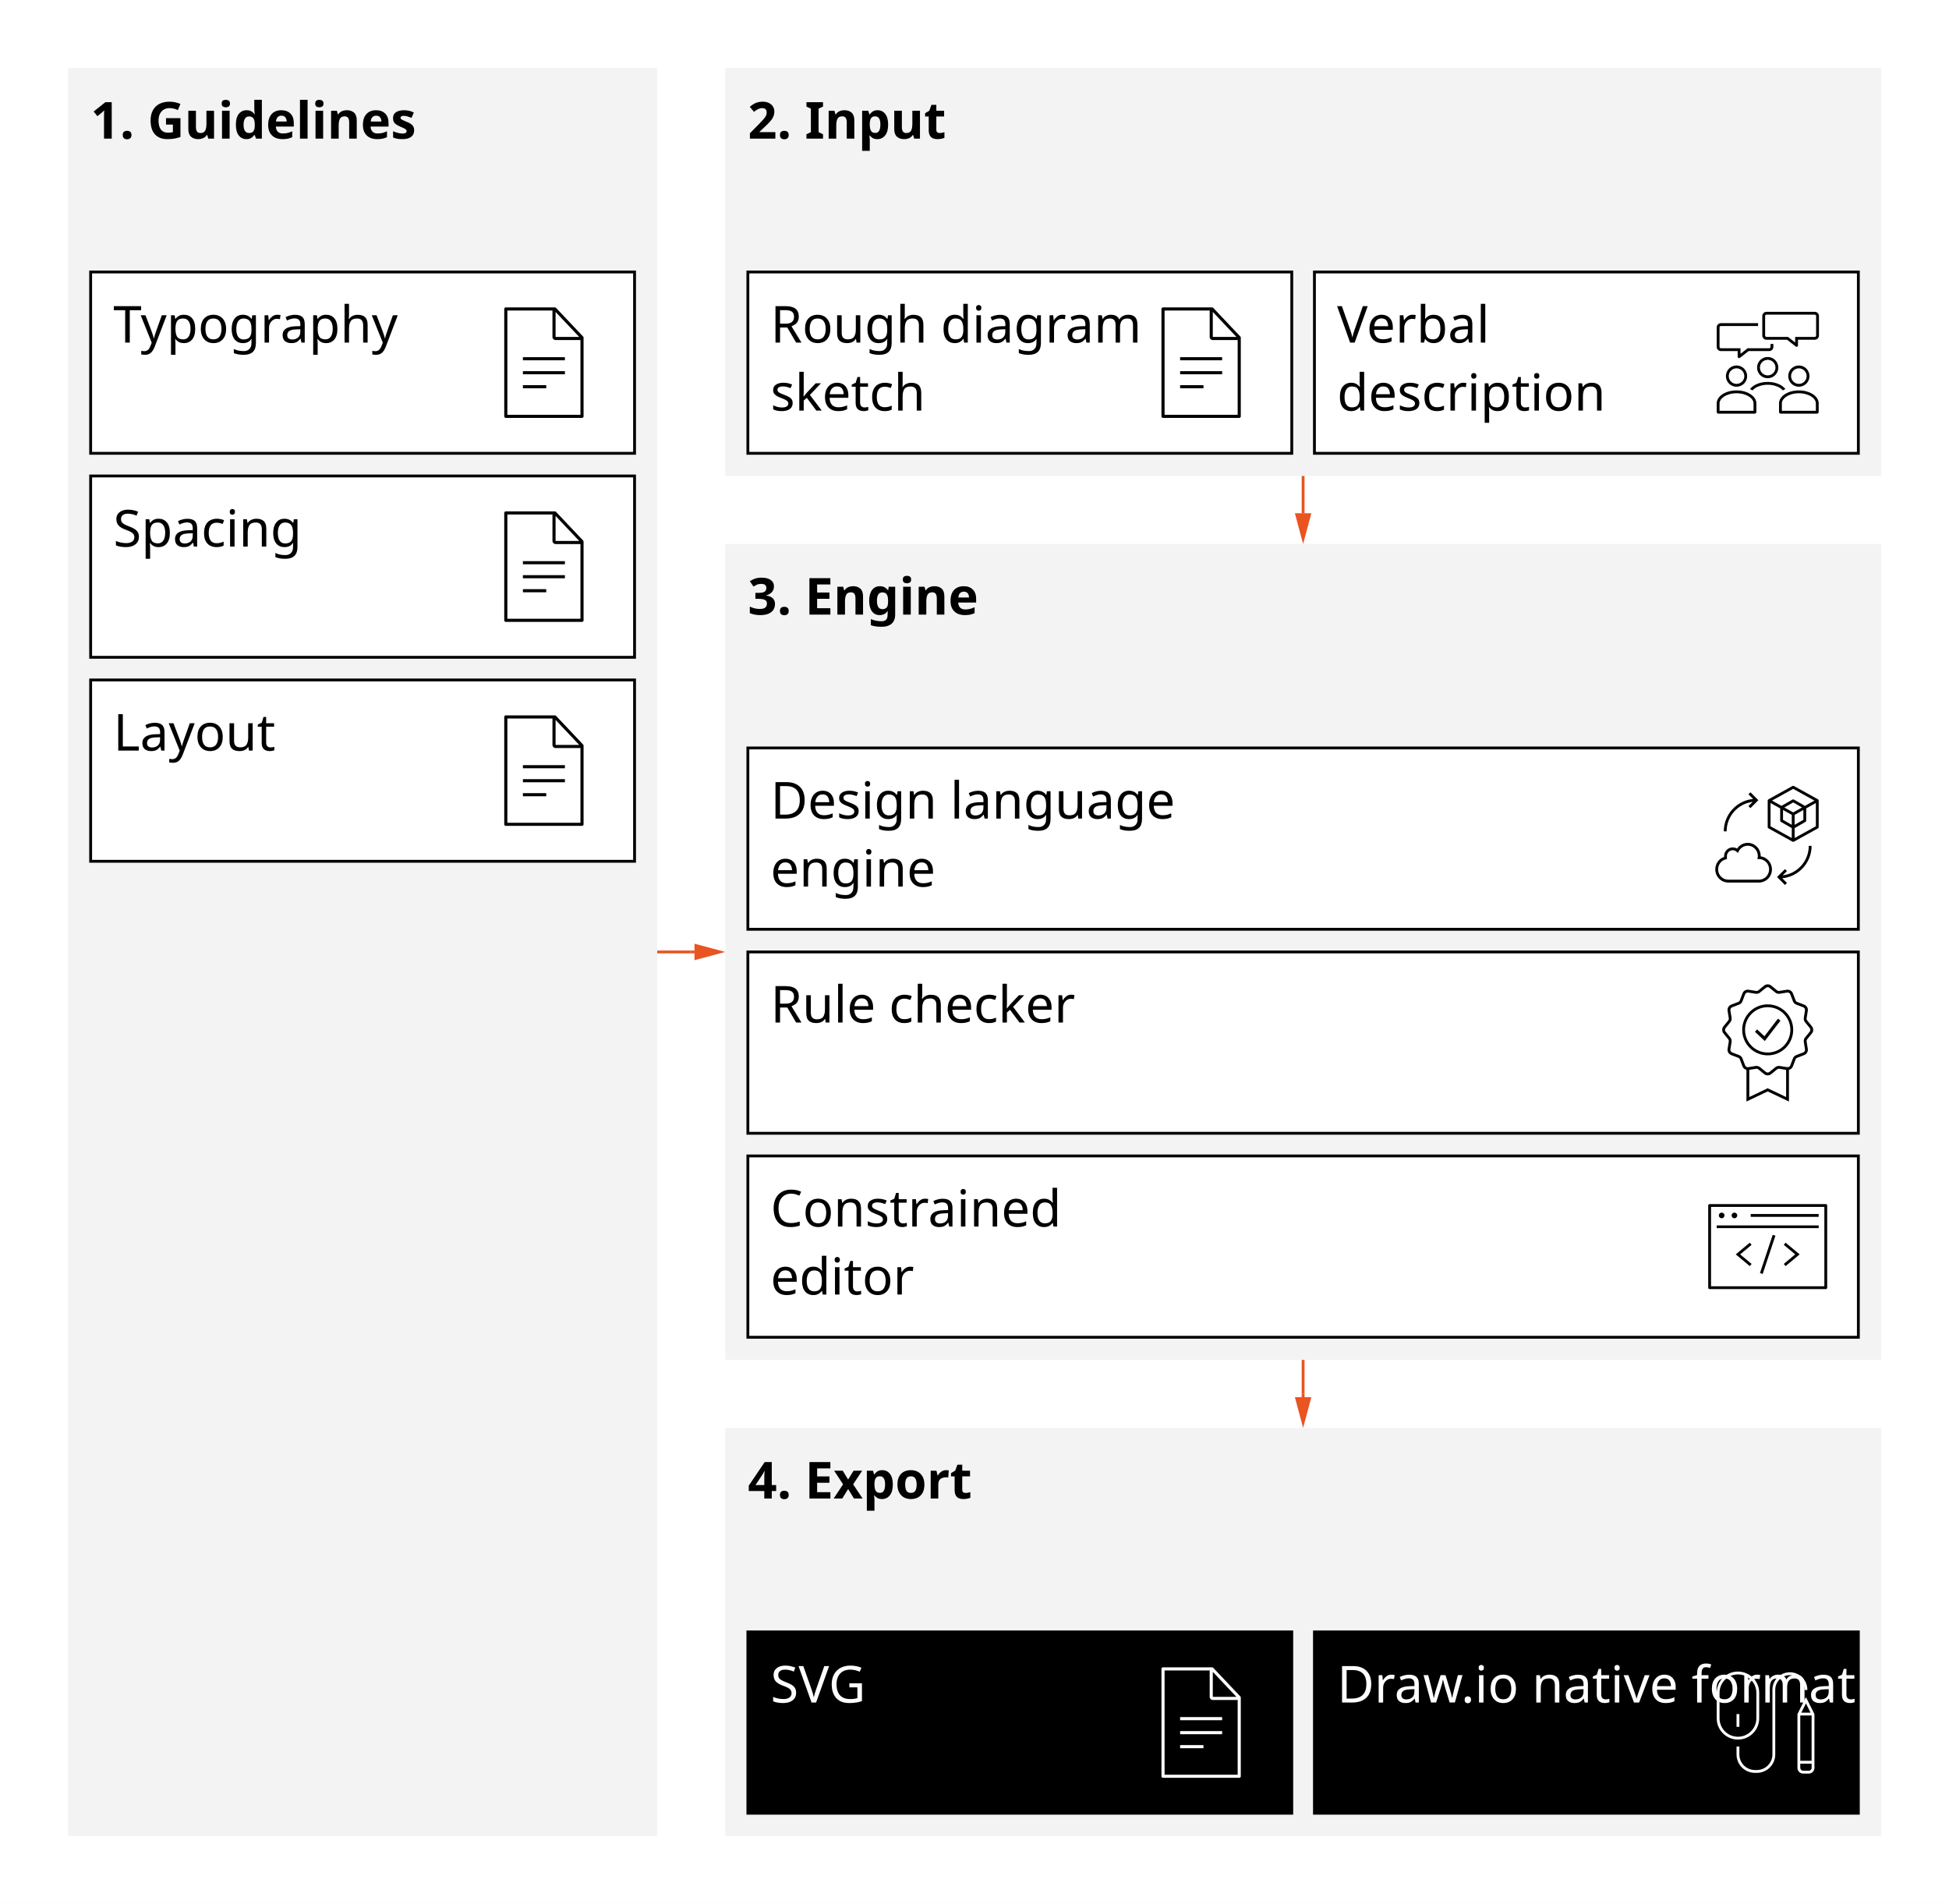
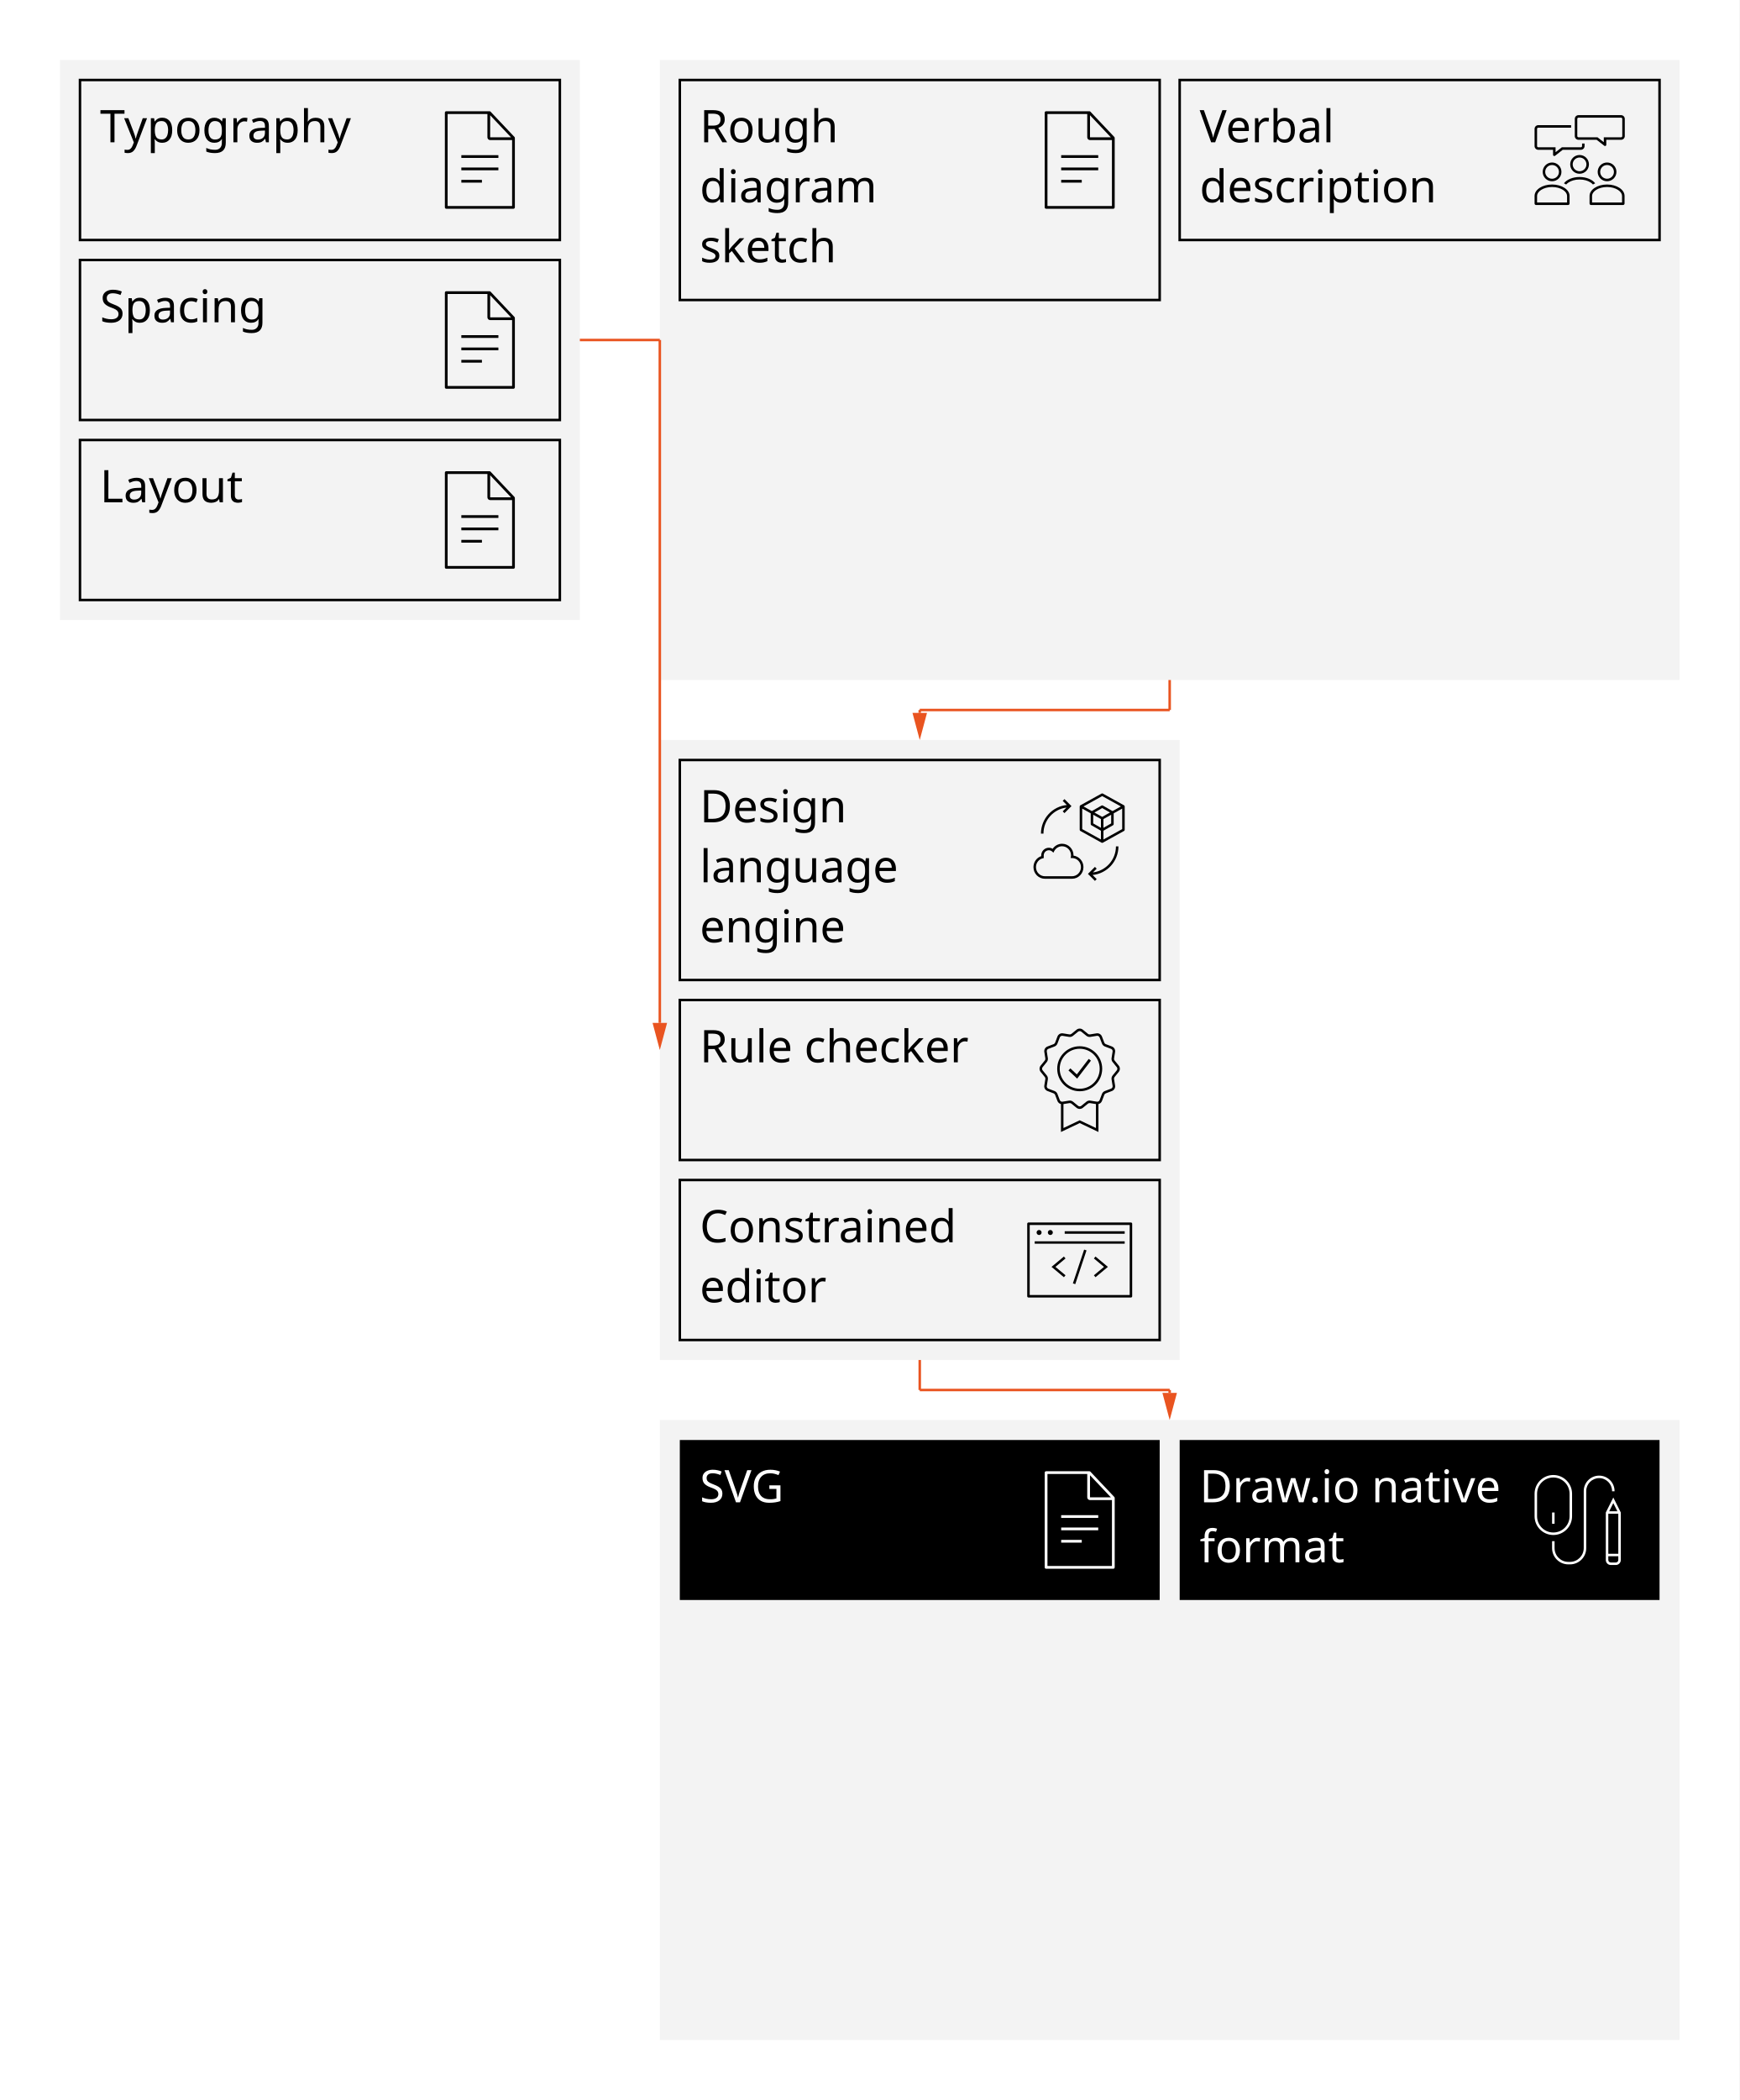
- <svg xmlns="http://www.w3.org/2000/svg" width="688" height="672" viewBox="0 0 688 672" xml:space="preserve">
-   <rect width="688" height="672" fill="#FFFFFF" />
+ <svg xmlns="http://www.w3.org/2000/svg" width="696" height="840" viewBox="0 0 696 840" xml:space="preserve">
+   <rect width="696" height="840" fill="#FFFFFF" />
+   <g data-component-id="__root__">
+     <rect x="0" y="0" width="696" height="840" fill="transparent" stroke="none" stroke-width="1" stroke-miterlimit="10" pointer-events="none" />
+   </g>
+   <g data-component-id="__col_0__">
+     <rect x="24" y="24" width="208" height="224" fill="transparent" stroke="none" stroke-width="1" stroke-miterlimit="10" pointer-events="none" />
+   </g>
  <g data-component-id="guidelines">
-     <rect x="24" y="24" width="208" height="624" fill="#F3F3F3" stroke="none" stroke-width="1" stroke-miterlimit="10" />
-     <text font-family="Ubuntu Sans">
-       <tspan x="32" y="48.92" font-size="18" font-weight="700" fill="#000000">1. Guidelines</tspan>
-     </text>
+     <rect x="24" y="24" width="208" height="224" fill="#F3F3F3" stroke="none" stroke-width="1" stroke-miterlimit="10" />
  </g>
  <g data-component-id="typo">
-     <rect x="32" y="96" width="192" height="64" fill="#FFFFFF" stroke="#000000" stroke-width="1" stroke-miterlimit="10" />
+     <rect x="32" y="32" width="192" height="64" fill="transparent" stroke="#000000" stroke-width="1" stroke-miterlimit="10" />
    <text font-family="Ubuntu Sans">
-       <tspan x="40" y="120.92" font-size="18" font-weight="400" fill="#000000">Typography</tspan>
+       <tspan x="40" y="56.92" font-size="18" font-weight="400" fill="#000000">Typography</tspan>
    </text>
-     <g class="dg-icon" transform="translate(168 104)">
+     <g class="dg-icon" transform="translate(168 40)">
      <path d="M24.823 33.049H16.588V31.951H24.823V33.049Z" fill="#000000" />
      <path d="M31.411 28.107H16.588V27.01H31.411V28.107Z" fill="#000000" />
      <path d="M31.411 23.166H16.588V22.068H31.411V23.166Z" fill="#000000" />
      <path fill-rule="evenodd" clip-rule="evenodd" d="M27.881 4.5C28.032 4.5 28.177 4.562 28.28 4.672L37.85 14.795C37.946 14.897 38 15.032 38 15.172V42.951L37.989 43.062C37.945 43.276 37.776 43.445 37.562 43.489L37.451 43.5H10.549C10.284 43.5 10.062 43.312 10.011 43.062L10 42.951V5.049C10 4.746 10.246 4.5 10.549 4.5H27.881ZM11.098 42.402H36.902V16.029H28.117C27.511 16.029 27.02 15.537 27.02 14.931V5.598H11.098V42.402ZM28.117 14.931H36.467L28.117 6.098V14.931Z" fill="#000000" />
    </g>
  </g>
  <g data-component-id="spacing_guide">
-     <rect x="32" y="168" width="192" height="64" fill="#FFFFFF" stroke="#000000" stroke-width="1" stroke-miterlimit="10" />
+     <rect x="32" y="104" width="192" height="64" fill="transparent" stroke="#000000" stroke-width="1" stroke-miterlimit="10" />
    <text font-family="Ubuntu Sans">
-       <tspan x="40" y="192.92" font-size="18" font-weight="400" fill="#000000">Spacing</tspan>
+       <tspan x="40" y="128.92" font-size="18" font-weight="400" fill="#000000">Spacing</tspan>
    </text>
-     <g class="dg-icon" transform="translate(168 176)">
+     <g class="dg-icon" transform="translate(168 112)">
      <path d="M24.823 33.049H16.588V31.951H24.823V33.049Z" fill="#000000" />
      <path d="M31.411 28.107H16.588V27.01H31.411V28.107Z" fill="#000000" />
      <path d="M31.411 23.166H16.588V22.068H31.411V23.166Z" fill="#000000" />
      <path fill-rule="evenodd" clip-rule="evenodd" d="M27.881 4.5C28.032 4.5 28.177 4.562 28.28 4.672L37.85 14.795C37.946 14.897 38 15.032 38 15.172V42.951L37.989 43.062C37.945 43.276 37.776 43.445 37.562 43.489L37.451 43.5H10.549C10.284 43.5 10.062 43.312 10.011 43.062L10 42.951V5.049C10 4.746 10.246 4.5 10.549 4.5H27.881ZM11.098 42.402H36.902V16.029H28.117C27.511 16.029 27.02 15.537 27.02 14.931V5.598H11.098V42.402ZM28.117 14.931H36.467L28.117 6.098V14.931Z" fill="#000000" />
    </g>
  </g>
  <g data-component-id="layout_guide">
-     <rect x="32" y="240" width="192" height="64" fill="#FFFFFF" stroke="#000000" stroke-width="1" stroke-miterlimit="10" />
+     <rect x="32" y="176" width="192" height="64" fill="transparent" stroke="#000000" stroke-width="1" stroke-miterlimit="10" />
    <text font-family="Ubuntu Sans">
-       <tspan x="40" y="264.92" font-size="18" font-weight="400" fill="#000000">Layout</tspan>
+       <tspan x="40" y="200.92" font-size="18" font-weight="400" fill="#000000">Layout</tspan>
    </text>
-     <g class="dg-icon" transform="translate(168 248)">
+     <g class="dg-icon" transform="translate(168 184)">
      <path d="M24.823 33.049H16.588V31.951H24.823V33.049Z" fill="#000000" />
      <path d="M31.411 28.107H16.588V27.01H31.411V28.107Z" fill="#000000" />
      <path d="M31.411 23.166H16.588V22.068H31.411V23.166Z" fill="#000000" />
      <path fill-rule="evenodd" clip-rule="evenodd" d="M27.881 4.5C28.032 4.5 28.177 4.562 28.28 4.672L37.85 14.795C37.946 14.897 38 15.032 38 15.172V42.951L37.989 43.062C37.945 43.276 37.776 43.445 37.562 43.489L37.451 43.5H10.549C10.284 43.5 10.062 43.312 10.011 43.062L10 42.951V5.049C10 4.746 10.246 4.5 10.549 4.5H27.881ZM11.098 42.402H36.902V16.029H28.117C27.511 16.029 27.02 15.537 27.02 14.931V5.598H11.098V42.402ZM28.117 14.931H36.467L28.117 6.098V14.931Z" fill="#000000" />
    </g>
  </g>
+   <g data-component-id="__col_1__">
+     <rect x="264" y="24" width="408" height="792" fill="transparent" stroke="none" stroke-width="1" stroke-miterlimit="10" pointer-events="none" />
+   </g>
  <g data-component-id="input_panel">
-     <rect x="256" y="24" width="408" height="144" fill="#F3F3F3" stroke="none" stroke-width="1" stroke-miterlimit="10" />
-     <text font-family="Ubuntu Sans">
-       <tspan x="264" y="48.92" font-size="18" font-weight="700" fill="#000000">2. Input</tspan>
-     </text>
+     <rect x="264" y="24" width="408" height="248" fill="#F3F3F3" stroke="none" stroke-width="1" stroke-miterlimit="10" />
  </g>
  <g data-component-id="sketch">
-     <rect x="264" y="96" width="192" height="64" fill="#FFFFFF" stroke="#000000" stroke-width="1" stroke-miterlimit="10" />
+     <rect x="272" y="32" width="192" height="88" fill="transparent" stroke="#000000" stroke-width="1" stroke-miterlimit="10" />
    <text font-family="Ubuntu Sans">
-       <tspan x="272" y="120.92" font-size="18" font-weight="400" fill="#000000">Rough diagram</tspan>
-       <tspan x="272" y="144.92" font-size="18" font-weight="400" fill="#000000">sketch</tspan>
+       <tspan x="280" y="56.92" font-size="18" font-weight="400" fill="#000000">Rough</tspan>
+       <tspan x="280" y="80.92" font-size="18" font-weight="400" fill="#000000">diagram</tspan>
+       <tspan x="280" y="104.92" font-size="18" font-weight="400" fill="#000000">sketch</tspan>
    </text>
-     <g class="dg-icon" transform="translate(400 104)">
+     <g class="dg-icon" transform="translate(408 40)">
      <path d="M24.823 33.049H16.588V31.951H24.823V33.049Z" fill="#000000" />
      <path d="M31.411 28.107H16.588V27.01H31.411V28.107Z" fill="#000000" />
      <path d="M31.411 23.166H16.588V22.068H31.411V23.166Z" fill="#000000" />
      <path fill-rule="evenodd" clip-rule="evenodd" d="M27.881 4.5C28.032 4.5 28.177 4.562 28.28 4.672L37.85 14.795C37.946 14.897 38 15.032 38 15.172V42.951L37.989 43.062C37.945 43.276 37.776 43.445 37.562 43.489L37.451 43.5H10.549C10.284 43.5 10.062 43.312 10.011 43.062L10 42.951V5.049C10 4.746 10.246 4.5 10.549 4.5H27.881ZM11.098 42.402H36.902V16.029H28.117C27.511 16.029 27.02 15.537 27.02 14.931V5.598H11.098V42.402ZM28.117 14.931H36.467L28.117 6.098V14.931Z" fill="#000000" />
    </g>
  </g>
  <g data-component-id="verbal">
-     <rect x="464" y="96" width="192" height="64" fill="#FFFFFF" stroke="#000000" stroke-width="1" stroke-miterlimit="10" />
+     <rect x="472" y="32" width="192" height="64" fill="transparent" stroke="#000000" stroke-width="1" stroke-miterlimit="10" />
    <text font-family="Ubuntu Sans">
-       <tspan x="472" y="120.92" font-size="18" font-weight="400" fill="#000000">Verbal</tspan>
-       <tspan x="472" y="144.92" font-size="18" font-weight="400" fill="#000000">description</tspan>
+       <tspan x="480" y="56.92" font-size="18" font-weight="400" fill="#000000">Verbal</tspan>
+       <tspan x="480" y="80.92" font-size="18" font-weight="400" fill="#000000">description</tspan>
    </text>
-     <g class="dg-icon" transform="translate(600 104)">
+     <g class="dg-icon" transform="translate(608 40)">
      <path fill-rule="evenodd" clip-rule="evenodd" d="M13 33.8C16.866 33.8 20 35.847 20 38.37V41.416C20 41.738 19.739 42 19.417 42H6.583L6.466 41.988C6.2 41.934 6 41.698 6 41.416V38.37C6 35.847 9.134 33.8 13 33.8ZM13 34.8C11.233 34.8 9.679 35.27 8.597 35.977C7.574 36.644 7.066 37.449 7.006 38.217L7 38.37V41H19V38.37C19 37.557 18.494 36.689 17.403 35.977C16.321 35.27 14.767 34.8 13 34.8Z" fill="#000000" />
      <path fill-rule="evenodd" clip-rule="evenodd" d="M35 33.8C38.866 33.8 42 35.847 42 38.37V41.416C42 41.738 41.739 42 41.417 42H28.583L28.466 41.988C28.2 41.934 28 41.698 28 41.416V38.37C28 35.847 31.134 33.8 35 33.8ZM35 34.8C33.233 34.8 31.679 35.27 30.597 35.977C29.574 36.644 29.066 37.449 29.006 38.217L29 38.37V41H41V38.37C41 37.557 40.494 36.689 39.403 35.977C38.321 35.27 36.767 34.8 35 34.8Z" fill="#000000" />
      <path d="M24 30.8C26.733 30.8 29.098 31.824 30.251 33.315C29.939 33.462 29.641 33.624 29.359 33.801C29.114 33.513 28.797 33.234 28.403 32.977C27.321 32.27 25.767 31.8 24 31.8C22.233 31.8 20.679 32.27 19.597 32.977C19.202 33.234 18.884 33.512 18.639 33.801C18.357 33.624 18.059 33.462 17.748 33.315C18.901 31.823 21.267 30.8 24 30.8Z" fill="#000000" />
      <path fill-rule="evenodd" clip-rule="evenodd" d="M13 25C15.071 25 16.75 26.679 16.75 28.75C16.75 30.821 15.071 32.5 13 32.5C10.929 32.5 9.25 30.821 9.25 28.75C9.25 26.679 10.929 25 13 25ZM13 26C11.481 26 10.25 27.231 10.25 28.75C10.25 30.269 11.481 31.5 13 31.5C14.519 31.5 15.75 30.269 15.75 28.75C15.75 27.231 14.519 26 13 26Z" fill="#000000" />
      <path fill-rule="evenodd" clip-rule="evenodd" d="M35 25C37.071 25 38.75 26.679 38.75 28.75C38.75 30.821 37.071 32.5 35 32.5C32.929 32.5 31.25 30.821 31.25 28.75C31.25 26.679 32.929 25 35 25ZM35 26C33.481 26 32.25 27.231 32.25 28.75C32.25 30.269 33.481 31.5 35 31.5C36.519 31.5 37.75 30.269 37.75 28.75C37.75 27.231 36.519 26 35 26Z" fill="#000000" />
      <path fill-rule="evenodd" clip-rule="evenodd" d="M24 22C26.071 22 27.75 23.679 27.75 25.75C27.75 27.821 26.071 29.5 24 29.5C21.929 29.5 20.25 27.821 20.25 25.75C20.25 23.679 21.929 22 24 22ZM24 23C22.481 23 21.25 24.231 21.25 25.75C21.25 27.269 22.481 28.5 24 28.5C25.519 28.5 26.75 27.269 26.75 25.75C26.75 24.231 25.519 23 24 23Z" fill="#000000" />
      <path d="M20.605 11.063H7.486C7.218 11.064 7 11.281 7 11.55V18.434C7 18.702 7.218 18.92 7.486 18.92H14.396V20.886L16.642 19.133L16.913 18.92H24.514C24.782 18.92 25 18.702 25 18.434V17.403H26V18.434C26 19.254 25.334 19.92 24.514 19.92H17.257L14.196 22.311C13.892 22.549 13.455 22.361 13.401 21.997L13.396 21.922V19.92H7.486C6.666 19.92 6 19.254 6 18.434V11.55C6 10.729 6.665 10.064 7.486 10.063H20.605V11.063Z" fill="#000000" />
      <path fill-rule="evenodd" clip-rule="evenodd" d="M40.605 6.061C41.425 6.061 42.091 6.726 42.091 7.547V14.431C42.091 15.252 41.425 15.917 40.605 15.917H34.694V17.919L34.69 17.994C34.636 18.359 34.199 18.547 33.895 18.309L30.834 15.917H23.577C22.756 15.917 22.091 15.252 22.091 14.431V7.547C22.091 6.726 22.756 6.061 23.577 6.061H40.605ZM23.577 7.061C23.308 7.061 23.091 7.278 23.091 7.547V14.431C23.091 14.699 23.308 14.917 23.577 14.917H31.178L31.449 15.13L33.694 16.883V14.917H40.605C40.873 14.917 41.091 14.699 41.091 14.431V7.547C41.091 7.278 40.873 7.061 40.605 7.061H23.577Z" fill="#000000" />
    </g>
  </g>
  <g data-component-id="engine">
-     <rect x="256" y="192" width="408" height="288" fill="#F3F3F3" stroke="none" stroke-width="1" stroke-miterlimit="10" />
-     <text font-family="Ubuntu Sans">
-       <tspan x="264" y="216.92" font-size="18" font-weight="700" fill="#000000">3. Engine</tspan>
-     </text>
+     <rect x="264" y="296" width="208" height="248" fill="#F3F3F3" stroke="none" stroke-width="1" stroke-miterlimit="10" />
  </g>
  <g data-component-id="dle">
-     <rect x="264" y="264" width="392" height="64" fill="#FFFFFF" stroke="#000000" stroke-width="1" stroke-miterlimit="10" />
+     <rect x="272" y="304" width="192" height="88" fill="transparent" stroke="#000000" stroke-width="1" stroke-miterlimit="10" />
    <text font-family="Ubuntu Sans">
-       <tspan x="272" y="288.92" font-size="18" font-weight="400" fill="#000000">Design language</tspan>
-       <tspan x="272" y="312.92" font-size="18" font-weight="400" fill="#000000">engine</tspan>
+       <tspan x="280" y="328.92" font-size="18" font-weight="400" fill="#000000">Design</tspan>
+       <tspan x="280" y="352.92" font-size="18" font-weight="400" fill="#000000">language</tspan>
+       <tspan x="280" y="376.92" font-size="18" font-weight="400" fill="#000000">engine</tspan>
    </text>
-     <g class="dg-icon" transform="translate(600 272)">
+     <g class="dg-icon" transform="translate(408 312)">
      <path d="M39.5 26.556C39.5 32.519 34.961 37.421 29.149 37.998L30.798 39.647L30.091 40.353L27.293 37.556L30.091 34.758L30.798 35.465L29.288 36.974C34.479 36.338 38.5 31.918 38.5 26.556H39.5Z" fill="#000000" />
      <path d="M20.707 10.444L17.909 13.242L17.202 12.535L18.711 11.025C13.52 11.661 9.5 16.082 9.5 21.444H8.5C8.5 15.481 13.039 10.578 18.85 10.001L17.202 8.354L17.909 7.646L20.707 10.444Z" fill="#000000" />
      <path fill-rule="evenodd" clip-rule="evenodd" d="M32.758 5.423C32.908 5.34 33.092 5.34 33.242 5.423L41.742 10.128C41.901 10.216 42 10.383 42 10.565V19.938C42 20.119 41.901 20.287 41.742 20.375L33.242 25.079C33.092 25.163 32.908 25.163 32.758 25.079L24.258 20.375C24.099 20.287 24 20.119 24 19.938V10.565C24 10.383 24.099 10.216 24.258 10.128L32.758 5.423ZM25 19.643L32.5 23.793V20.284L28.659 18.09C28.504 18.001 28.407 17.835 28.407 17.656V13.332L25 11.433V19.643ZM37.592 13.333V17.656C37.592 17.836 37.495 18.001 37.34 18.09L33.5 20.284V23.793L41 19.643V11.433L37.592 13.333ZM29.407 17.365L32.5 19.133V15.615L29.407 13.89V17.365ZM33.5 15.615V19.132L36.592 17.365V13.891L33.5 15.615ZM31.199 12.254L29.877 13.007L32.999 14.748L36.12 13.008L32.999 11.225L31.199 12.254ZM25.513 10.574L28.857 12.44L32.752 10.215C32.906 10.127 33.094 10.127 33.248 10.215L37.14 12.44L40.486 10.574L33 6.432L25.513 10.574Z" fill="#000000" />
      <path fill-rule="evenodd" clip-rule="evenodd" d="M16.941 25.5C19.491 25.5 21.526 27.589 21.526 30.143C21.526 30.18 21.523 30.218 21.521 30.255C23.778 30.552 25.5 32.491 25.5 34.857C25.5 37.411 23.465 39.5 20.915 39.5H10.085C7.535 39.5 5.5 37.411 5.5 34.857C5.5 32.859 6.734 31.078 8.606 30.463V30.172C8.606 28.47 9.975 27.1 11.652 27.1C12.197 27.1 12.72 27.25 13.183 27.529C14.026 26.285 15.428 25.5 16.941 25.5ZM16.941 26.5C15.627 26.5 14.394 27.273 13.776 28.484L13.48 29.064L12.997 28.629C12.61 28.28 12.14 28.1 11.652 28.1C10.532 28.1 9.606 29.017 9.606 30.172V31.239L9.219 31.329C7.612 31.702 6.5 33.161 6.5 34.857C6.5 36.874 8.102 38.5 10.085 38.5H20.915C22.898 38.5 24.5 36.874 24.5 34.857C24.5 32.839 22.923 31.239 20.964 31.214L20.371 31.207L20.479 30.623L20.48 30.622C20.48 30.622 20.48 30.618 20.48 30.615C20.482 30.608 20.483 30.597 20.485 30.583C20.49 30.555 20.497 30.514 20.503 30.466C20.516 30.366 20.526 30.247 20.526 30.143C20.526 28.126 18.924 26.5 16.941 26.5Z" fill="#000000" />
    </g>
  </g>
  <g data-component-id="rules">
-     <rect x="264" y="336" width="392" height="64" fill="#FFFFFF" stroke="#000000" stroke-width="1" stroke-miterlimit="10" />
+     <rect x="272" y="400" width="192" height="64" fill="transparent" stroke="#000000" stroke-width="1" stroke-miterlimit="10" />
    <text font-family="Ubuntu Sans">
-       <tspan x="272" y="360.92" font-size="18" font-weight="400" fill="#000000">Rule checker</tspan>
+       <tspan x="280" y="424.92" font-size="18" font-weight="400" fill="#000000">Rule checker</tspan>
    </text>
-     <g class="dg-icon" transform="translate(600 344)">
+     <g class="dg-icon" transform="translate(408 408)">
      <path fill-rule="evenodd" clip-rule="evenodd" d="M22.738 3.882C23.473 3.284 24.527 3.284 25.262 3.882L27.314 5.552C27.535 5.731 27.822 5.808 28.104 5.763L30.716 5.344C31.651 5.193 32.565 5.72 32.902 6.605L33.845 9.077C33.946 9.343 34.157 9.554 34.423 9.655L36.895 10.598C37.78 10.935 38.307 11.849 38.156 12.784L37.737 15.396C37.692 15.678 37.769 15.965 37.948 16.186L39.618 18.238C40.216 18.973 40.216 20.027 39.618 20.762L37.948 22.814C37.769 23.035 37.692 23.322 37.737 23.604L38.156 26.216C38.307 27.151 37.78 28.065 36.895 28.402L34.423 29.345C34.157 29.446 33.946 29.657 33.845 29.923L32.902 32.395C32.661 33.027 32.126 33.473 31.5 33.624V44.791L24 41.225L16.5 44.791V33.624C15.874 33.473 15.339 33.027 15.098 32.395L14.155 29.923C14.054 29.657 13.843 29.446 13.577 29.345L11.105 28.402C10.22 28.065 9.693 27.151 9.844 26.216L10.263 23.604C10.308 23.322 10.231 23.035 10.052 22.814L8.382 20.762C7.784 20.027 7.784 18.973 8.382 18.238L10.052 16.186C10.231 15.965 10.308 15.678 10.263 15.396L9.844 12.784C9.693 11.848 10.22 10.935 11.105 10.598L13.577 9.655C13.843 9.554 14.054 9.343 14.155 9.077L15.098 6.605C15.435 5.72 16.349 5.193 17.284 5.344L19.896 5.763C20.178 5.808 20.465 5.731 20.686 5.552L22.738 3.882ZM19.896 33.237L17.5 33.621V43.208L23.785 40.22L24 40.117L24.215 40.22L30.5 43.208V33.621L28.104 33.237C27.822 33.192 27.535 33.269 27.314 33.448L25.262 35.118C24.527 35.716 23.473 35.716 22.738 35.118L20.686 33.448C20.465 33.269 20.178 33.192 19.896 33.237ZM24.631 4.658C24.263 4.359 23.737 4.359 23.369 4.658L21.316 6.327C20.874 6.687 20.3 6.841 19.737 6.751L17.125 6.331C16.657 6.256 16.201 6.519 16.032 6.962L15.09 9.434C14.887 9.966 14.466 10.387 13.934 10.59L11.462 11.532C11.019 11.701 10.756 12.157 10.831 12.625L11.251 15.237C11.341 15.8 11.187 16.374 10.827 16.816L9.158 18.869C8.859 19.237 8.859 19.763 9.158 20.131L10.827 22.184C11.187 22.626 11.341 23.2 11.251 23.763L10.831 26.375C10.756 26.843 11.019 27.299 11.462 27.468L13.934 28.41C14.466 28.613 14.887 29.034 15.09 29.566L16.032 32.038C16.201 32.481 16.657 32.744 17.125 32.669L19.737 32.249C20.3 32.159 20.874 32.313 21.316 32.673L23.369 34.342C23.737 34.641 24.263 34.641 24.631 34.342L26.684 32.673C27.126 32.313 27.7 32.159 28.263 32.249L30.875 32.669C31.343 32.744 31.799 32.481 31.968 32.038L32.91 29.566C33.113 29.034 33.534 28.613 34.066 28.41L36.538 27.468C36.981 27.299 37.244 26.843 37.169 26.375L36.749 23.763C36.659 23.2 36.813 22.626 37.173 22.184L38.842 20.131C39.141 19.763 39.141 19.237 38.842 18.869L37.173 16.816C36.813 16.374 36.659 15.8 36.749 15.237L37.169 12.625C37.244 12.157 36.981 11.701 36.538 11.532L34.066 10.59C33.534 10.387 33.113 9.966 32.91 9.434L31.968 6.962C31.799 6.519 31.343 6.256 30.875 6.331L28.263 6.751C27.7 6.841 27.126 6.687 26.684 6.327L24.631 4.658Z" fill="#000000" />
      <path d="M28.5 16.248L22.977 23.439L22.525 23.013L19.501 20.171L20.27 19.351L22.842 21.768L27.607 15.562L28.5 16.248Z" fill="#000000" />
      <path fill-rule="evenodd" clip-rule="evenodd" d="M24 10.5C28.971 10.5 33 14.529 33 19.5C33 24.471 28.971 28.5 24 28.5C19.029 28.5 15 24.471 15 19.5C15 14.529 19.029 10.5 24 10.5ZM24 11.5C19.582 11.5 16 15.082 16 19.5C16 23.918 19.582 27.5 24 27.5C28.418 27.5 32 23.918 32 19.5C32 15.082 28.418 11.5 24 11.5Z" fill="#000000" />
    </g>
  </g>
  <g data-component-id="editor_box">
-     <rect x="264" y="408" width="392" height="64" fill="#FFFFFF" stroke="#000000" stroke-width="1" stroke-miterlimit="10" />
+     <rect x="272" y="472" width="192" height="64" fill="transparent" stroke="#000000" stroke-width="1" stroke-miterlimit="10" />
    <text font-family="Ubuntu Sans">
-       <tspan x="272" y="432.92" font-size="18" font-weight="400" fill="#000000">Constrained</tspan>
-       <tspan x="272" y="456.92" font-size="18" font-weight="400" fill="#000000">editor</tspan>
+       <tspan x="280" y="496.92" font-size="18" font-weight="400" fill="#000000">Constrained</tspan>
+       <tspan x="280" y="520.92" font-size="18" font-weight="400" fill="#000000">editor</tspan>
    </text>
-     <g class="dg-icon" transform="translate(600 416)">
+     <g class="dg-icon" transform="translate(408 480)">
      <path d="M42 17.475H6V16.525H42V17.475Z" fill="#000000" />
      <path d="M42 13.5H18V12.5H42V13.5Z" fill="#000000" />
      <path fill-rule="evenodd" clip-rule="evenodd" d="M44.601 9.01C44.829 9.056 45 9.258 45 9.5V38.5C45 38.742 44.829 38.944 44.601 38.99L44.5 39H3.5C3.258 39 3.056 38.829 3.01 38.601L3 38.5V9.5C3 9.224 3.224 9 3.5 9H44.5L44.601 9.01ZM4 38H44V10H4V38Z" fill="#000000" />
      <path d="M7.75 12C8.302 12 8.75 12.448 8.75 13C8.75 13.552 8.302 14 7.75 14C7.198 14 6.75 13.552 6.75 13C6.75 12.448 7.198 12 7.75 12Z" fill="#000000" />
      <path d="M12.25 12C12.802 12 13.25 12.448 13.25 13C13.25 13.552 12.802 14 12.25 14C11.698 14 11.25 13.552 11.25 13C11.25 12.448 11.698 12 12.25 12Z" fill="#000000" />
      <path d="M26.725 20.158L22.225 33.658L21.275 33.342L25.775 19.842L26.725 20.158Z" fill="#000000" />
      <path d="M18.32 23.384L14.28 26.75L18.32 30.116L17.68 30.884L12.719 26.75L17.68 22.616L18.32 23.384Z" fill="#000000" />
      <path d="M35.281 26.75L30.32 30.884L29.68 30.116L33.72 26.75L29.68 23.384L30.32 22.616L35.281 26.75Z" fill="#000000" />
    </g>
  </g>
  <g data-component-id="export_panel">
-     <rect x="256" y="504" width="408" height="144" fill="#F3F3F3" stroke="none" stroke-width="1" stroke-miterlimit="10" />
-     <text font-family="Ubuntu Sans">
-       <tspan x="264" y="528.92" font-size="18" font-weight="700" fill="#000000">4. Export</tspan>
-     </text>
+     <rect x="264" y="568" width="408" height="248" fill="#F3F3F3" stroke="none" stroke-width="1" stroke-miterlimit="10" />
  </g>
  <g data-component-id="output_svg">
-     <rect x="264" y="576" width="192" height="64" fill="#000000" stroke="#000000" stroke-width="1" stroke-miterlimit="10" />
+     <rect x="272" y="576" width="192" height="64" fill="#000000" stroke="none" stroke-width="1" stroke-miterlimit="10" />
    <text font-family="Ubuntu Sans">
-       <tspan x="272" y="600.92" font-size="18" font-weight="400" fill="#FFFFFF">SVG</tspan>
+       <tspan x="280" y="600.92" font-size="18" font-weight="400" fill="#FFFFFF">SVG</tspan>
    </text>
-     <g class="dg-icon" transform="translate(400 584)">
+     <g class="dg-icon" transform="translate(408 584)">
      <path d="M24.823 33.049H16.588V31.951H24.823V33.049Z" fill="#FFFFFF" />
      <path d="M31.411 28.107H16.588V27.01H31.411V28.107Z" fill="#FFFFFF" />
      <path d="M31.411 23.166H16.588V22.068H31.411V23.166Z" fill="#FFFFFF" />
      <path fill-rule="evenodd" clip-rule="evenodd" d="M27.881 4.5C28.032 4.5 28.177 4.562 28.28 4.672L37.85 14.795C37.946 14.897 38 15.032 38 15.172V42.951L37.989 43.062C37.945 43.276 37.776 43.445 37.562 43.489L37.451 43.5H10.549C10.284 43.5 10.062 43.312 10.011 43.062L10 42.951V5.049C10 4.746 10.246 4.5 10.549 4.5H27.881ZM11.098 42.402H36.902V16.029H28.117C27.511 16.029 27.02 15.537 27.02 14.931V5.598H11.098V42.402ZM28.117 14.931H36.467L28.117 6.098V14.931Z" fill="#FFFFFF" />
    </g>
  </g>
  <g data-component-id="output_drawio">
-     <rect x="464" y="576" width="192" height="64" fill="#000000" stroke="#000000" stroke-width="1" stroke-miterlimit="10" />
+     <rect x="472" y="576" width="192" height="64" fill="#000000" stroke="none" stroke-width="1" stroke-miterlimit="10" />
    <text font-family="Ubuntu Sans">
-       <tspan x="472" y="600.92" font-size="18" font-weight="400" fill="#FFFFFF">Draw.io native format</tspan>
+       <tspan x="480" y="600.92" font-size="18" font-weight="400" fill="#FFFFFF">Draw.io native</tspan>
+       <tspan x="480" y="624.92" font-size="18" font-weight="400" fill="#FFFFFF">format</tspan>
    </text>
-     <g class="dg-icon" transform="translate(600 584)">
+     <g class="dg-icon" transform="translate(608 584)">
      <path d="M31.833 6.25C35.239 6.25 38 9.011 38 12.417V12.513H37V12.417C37 9.564 34.687 7.25 31.833 7.25C28.98 7.25 26.667 9.564 26.667 12.417V35.25C26.667 38.84 23.757 41.75 20.167 41.75H19.5C15.91 41.75 13 38.84 13 35.25V32.461H14V35.25C14 38.288 16.462 40.75 19.5 40.75H20.167C23.204 40.75 25.667 38.288 25.667 35.25V12.417C25.667 9.011 28.427 6.25 31.833 6.25Z" fill="#FFFFFF" />
      <path d="M14 25.5H13V21H14V25.5Z" fill="#FFFFFF" />
      <path fill-rule="evenodd" clip-rule="evenodd" d="M13.5 6C17.642 6 21 9.358 21 13.5V22.5C21 26.642 17.642 30 13.5 30C9.358 30 6 26.642 6 22.5V13.5C6 9.358 9.358 6 13.5 6ZM13.5 7C9.91 7 7 9.91 7 13.5V22.5C7 26.09 9.91 29 13.5 29C17.09 29 20 26.09 20 22.5V13.5C20 9.91 17.09 7 13.5 7Z" fill="#FFFFFF" />
      <path fill-rule="evenodd" clip-rule="evenodd" d="M40.5 21V40C40.5 41.105 39.605 42 38.5 42H36.5C35.464 42 34.613 41.213 34.511 40.204L34.5 40V21L37.5 15L40.5 21ZM35.5 38.5V40C35.5 40.552 35.948 41 36.5 41H38.5C39.052 41 39.5 40.552 39.5 40V38.5H35.5ZM35.5 37.5H39.5V21.5H35.5V37.5ZM35.868 20.5H39.132L37.5 17.236L35.868 20.5Z" fill="#FFFFFF" />
    </g>
  </g>
  <g data-component-id="input_panel.bottom-&gt;engine.top">
-     <line x1="460" y1="168" x2="460" y2="180" fill="none" stroke="#E95420" stroke-width="1" stroke-miterlimit="10" />
-     <line x1="460" y1="180" x2="460" y2="180" fill="none" stroke="#E95420" stroke-width="1" stroke-miterlimit="10" />
-     <line x1="460" y1="180" x2="460" y2="181.159" fill="none" stroke="#E95420" stroke-width="1" stroke-miterlimit="10" />
-     <polygon points="457.095,181.159 460,192 462.905,181.159" fill="#E95420" />
+     <line x1="468" y1="272" x2="468" y2="284" fill="none" stroke="#E95420" stroke-width="1" stroke-miterlimit="10" />
+     <line x1="468" y1="284" x2="368" y2="284" fill="none" stroke="#E95420" stroke-width="1" stroke-miterlimit="10" />
+     <line x1="368" y1="284" x2="368" y2="285.159" fill="none" stroke="#E95420" stroke-width="1" stroke-miterlimit="10" />
+     <polygon points="365.095,285.159 368,296 370.905,285.159" fill="#E95420" />
  </g>
  <g data-component-id="guidelines.right-&gt;engine.left">
-     <line x1="232" y1="336" x2="244" y2="336" fill="none" stroke="#E95420" stroke-width="1" stroke-miterlimit="10" />
-     <line x1="244" y1="336" x2="244" y2="336" fill="none" stroke="#E95420" stroke-width="1" stroke-miterlimit="10" />
-     <line x1="244" y1="336" x2="245.159" y2="336" fill="none" stroke="#E95420" stroke-width="1" stroke-miterlimit="10" />
-     <polygon points="245.159,333.095 256,336 245.159,338.905" fill="#E95420" />
+     <line x1="232" y1="136" x2="264" y2="136" fill="none" stroke="#E95420" stroke-width="1" stroke-miterlimit="10" />
+     <line x1="264" y1="136" x2="264" y2="409.159" fill="none" stroke="#E95420" stroke-width="1" stroke-miterlimit="10" />
+     <polygon points="261.095,409.159 264,420 266.905,409.159" fill="#E95420" />
  </g>
  <g data-component-id="engine.bottom-&gt;export_panel.top">
-     <line x1="460" y1="480" x2="460" y2="492" fill="none" stroke="#E95420" stroke-width="1" stroke-miterlimit="10" />
-     <line x1="460" y1="492" x2="460" y2="492" fill="none" stroke="#E95420" stroke-width="1" stroke-miterlimit="10" />
-     <line x1="460" y1="492" x2="460" y2="493.159" fill="none" stroke="#E95420" stroke-width="1" stroke-miterlimit="10" />
-     <polygon points="457.095,493.159 460,504 462.905,493.159" fill="#E95420" />
+     <line x1="368" y1="544" x2="368" y2="556" fill="none" stroke="#E95420" stroke-width="1" stroke-miterlimit="10" />
+     <line x1="368" y1="556" x2="468" y2="556" fill="none" stroke="#E95420" stroke-width="1" stroke-miterlimit="10" />
+     <line x1="468" y1="556" x2="468" y2="557.159" fill="none" stroke="#E95420" stroke-width="1" stroke-miterlimit="10" />
+     <polygon points="465.095,557.159 468,568 470.905,557.159" fill="#E95420" />
  </g>
</svg>
